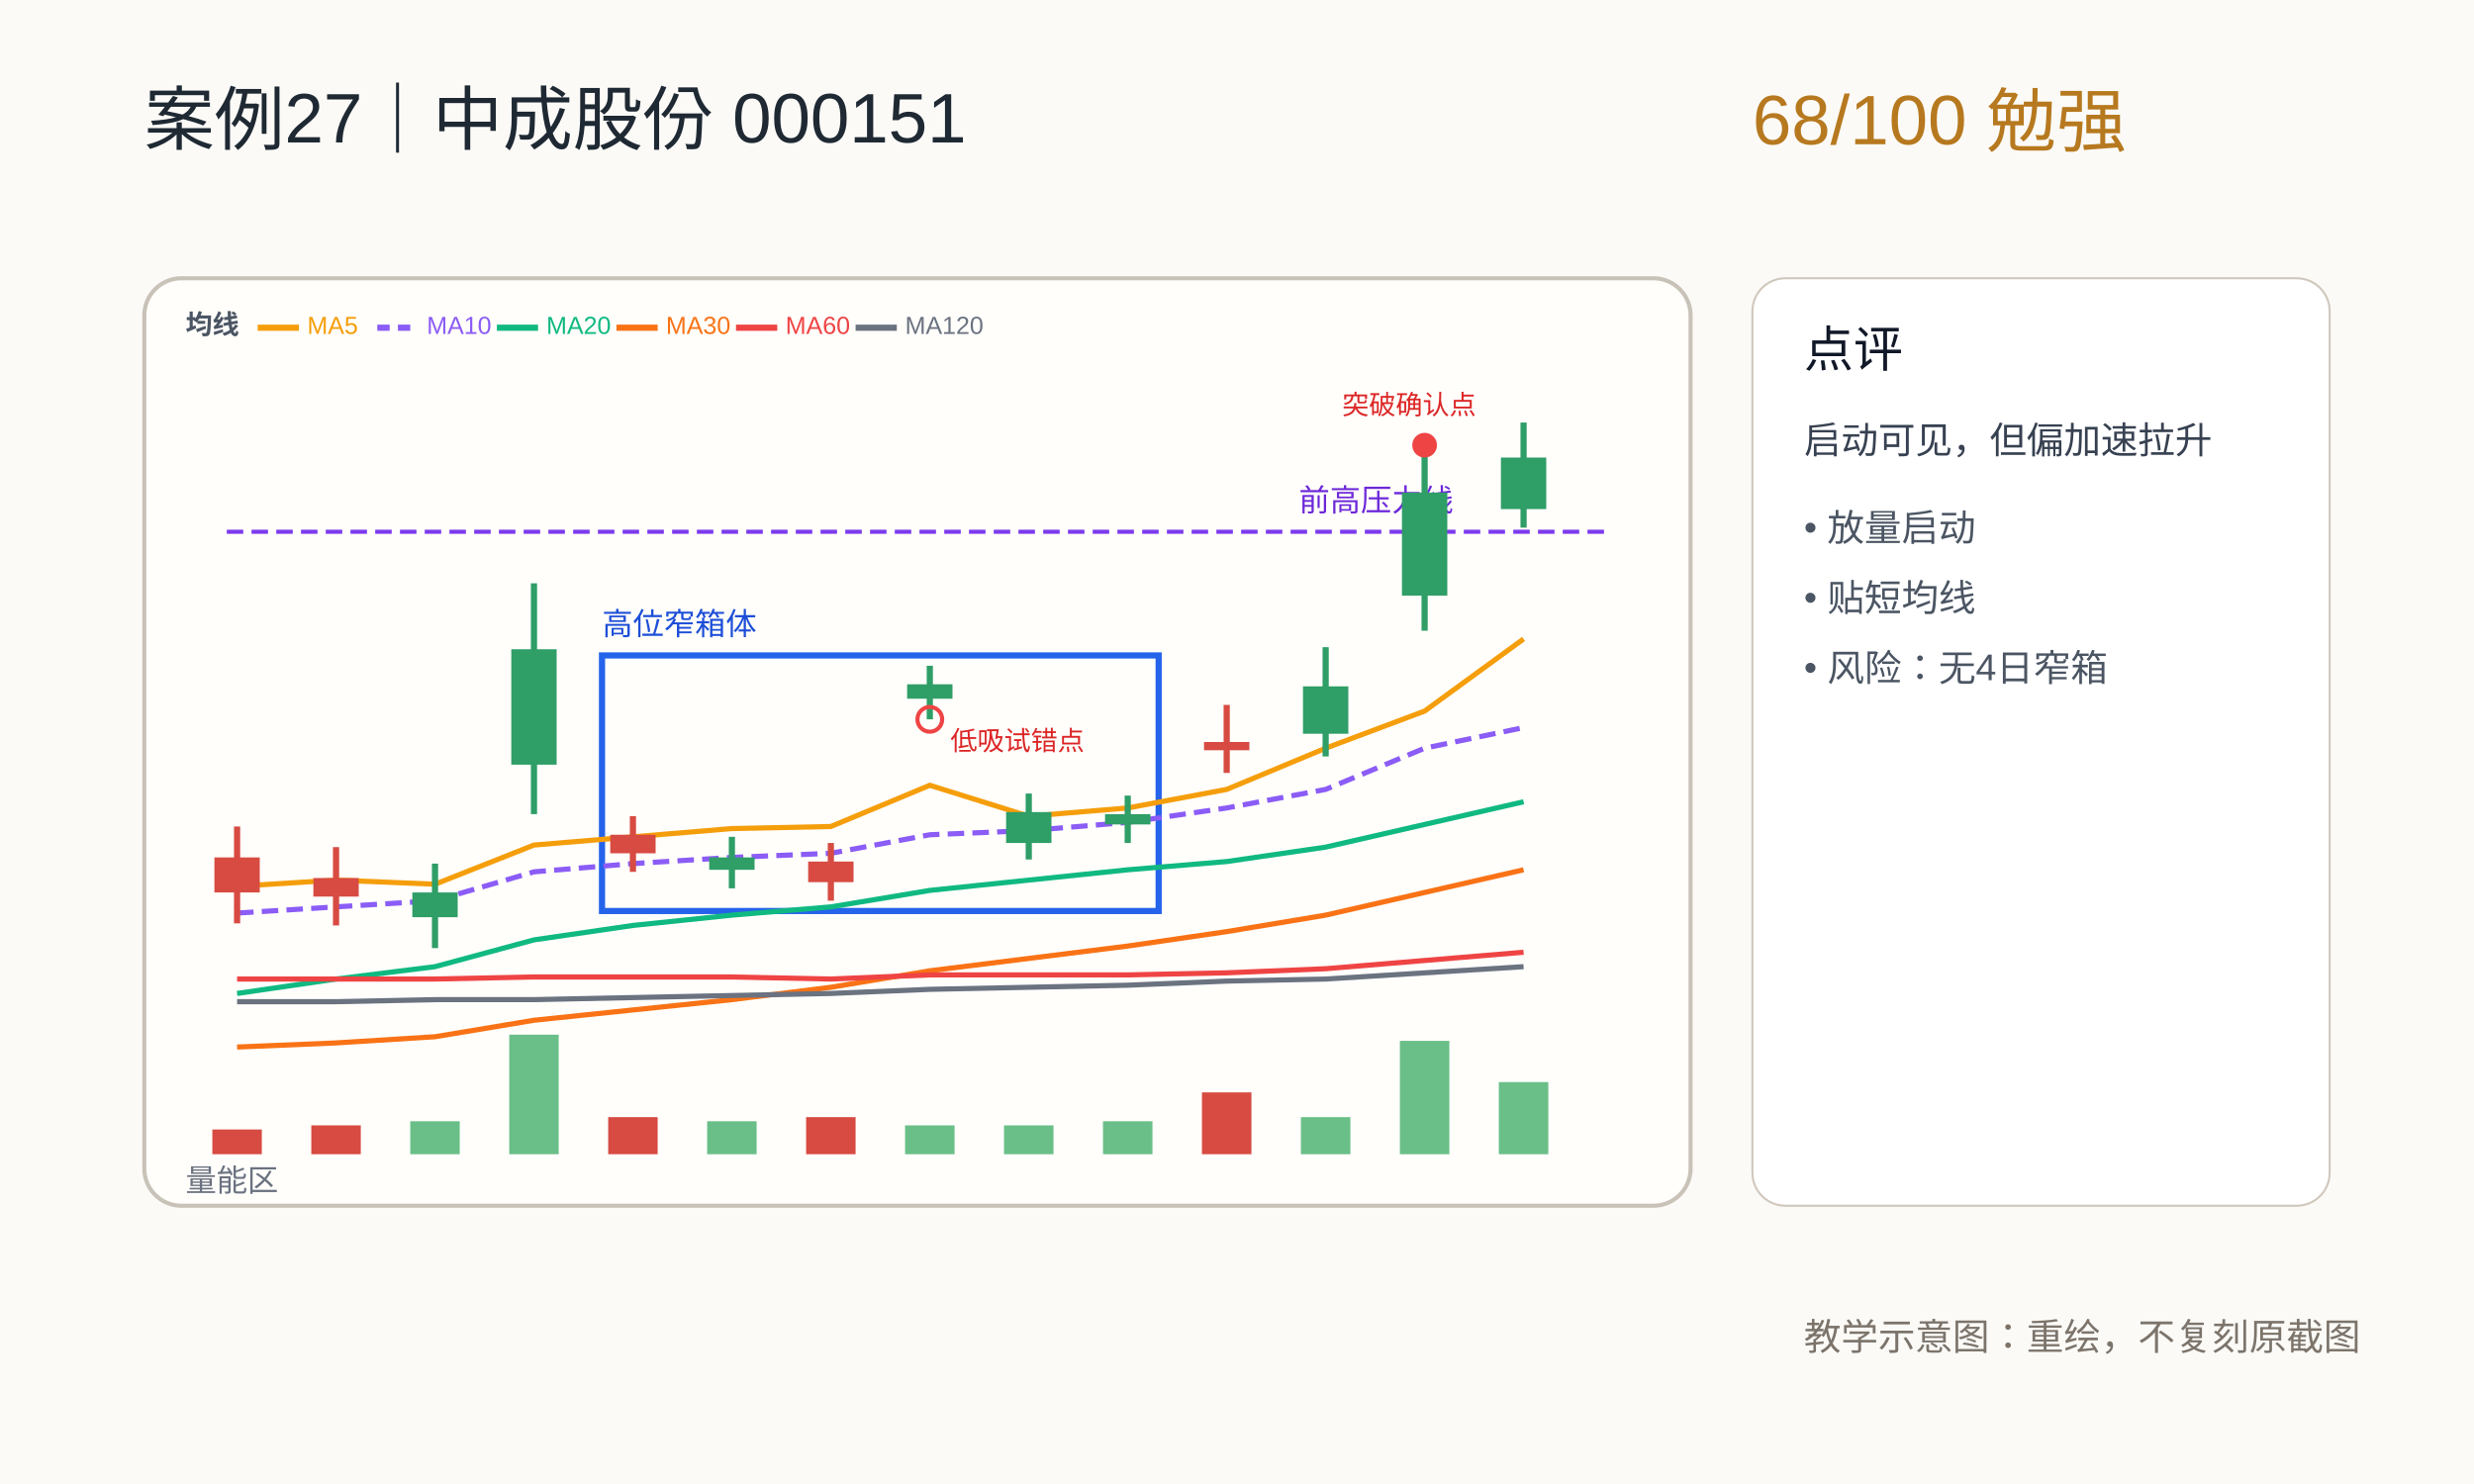
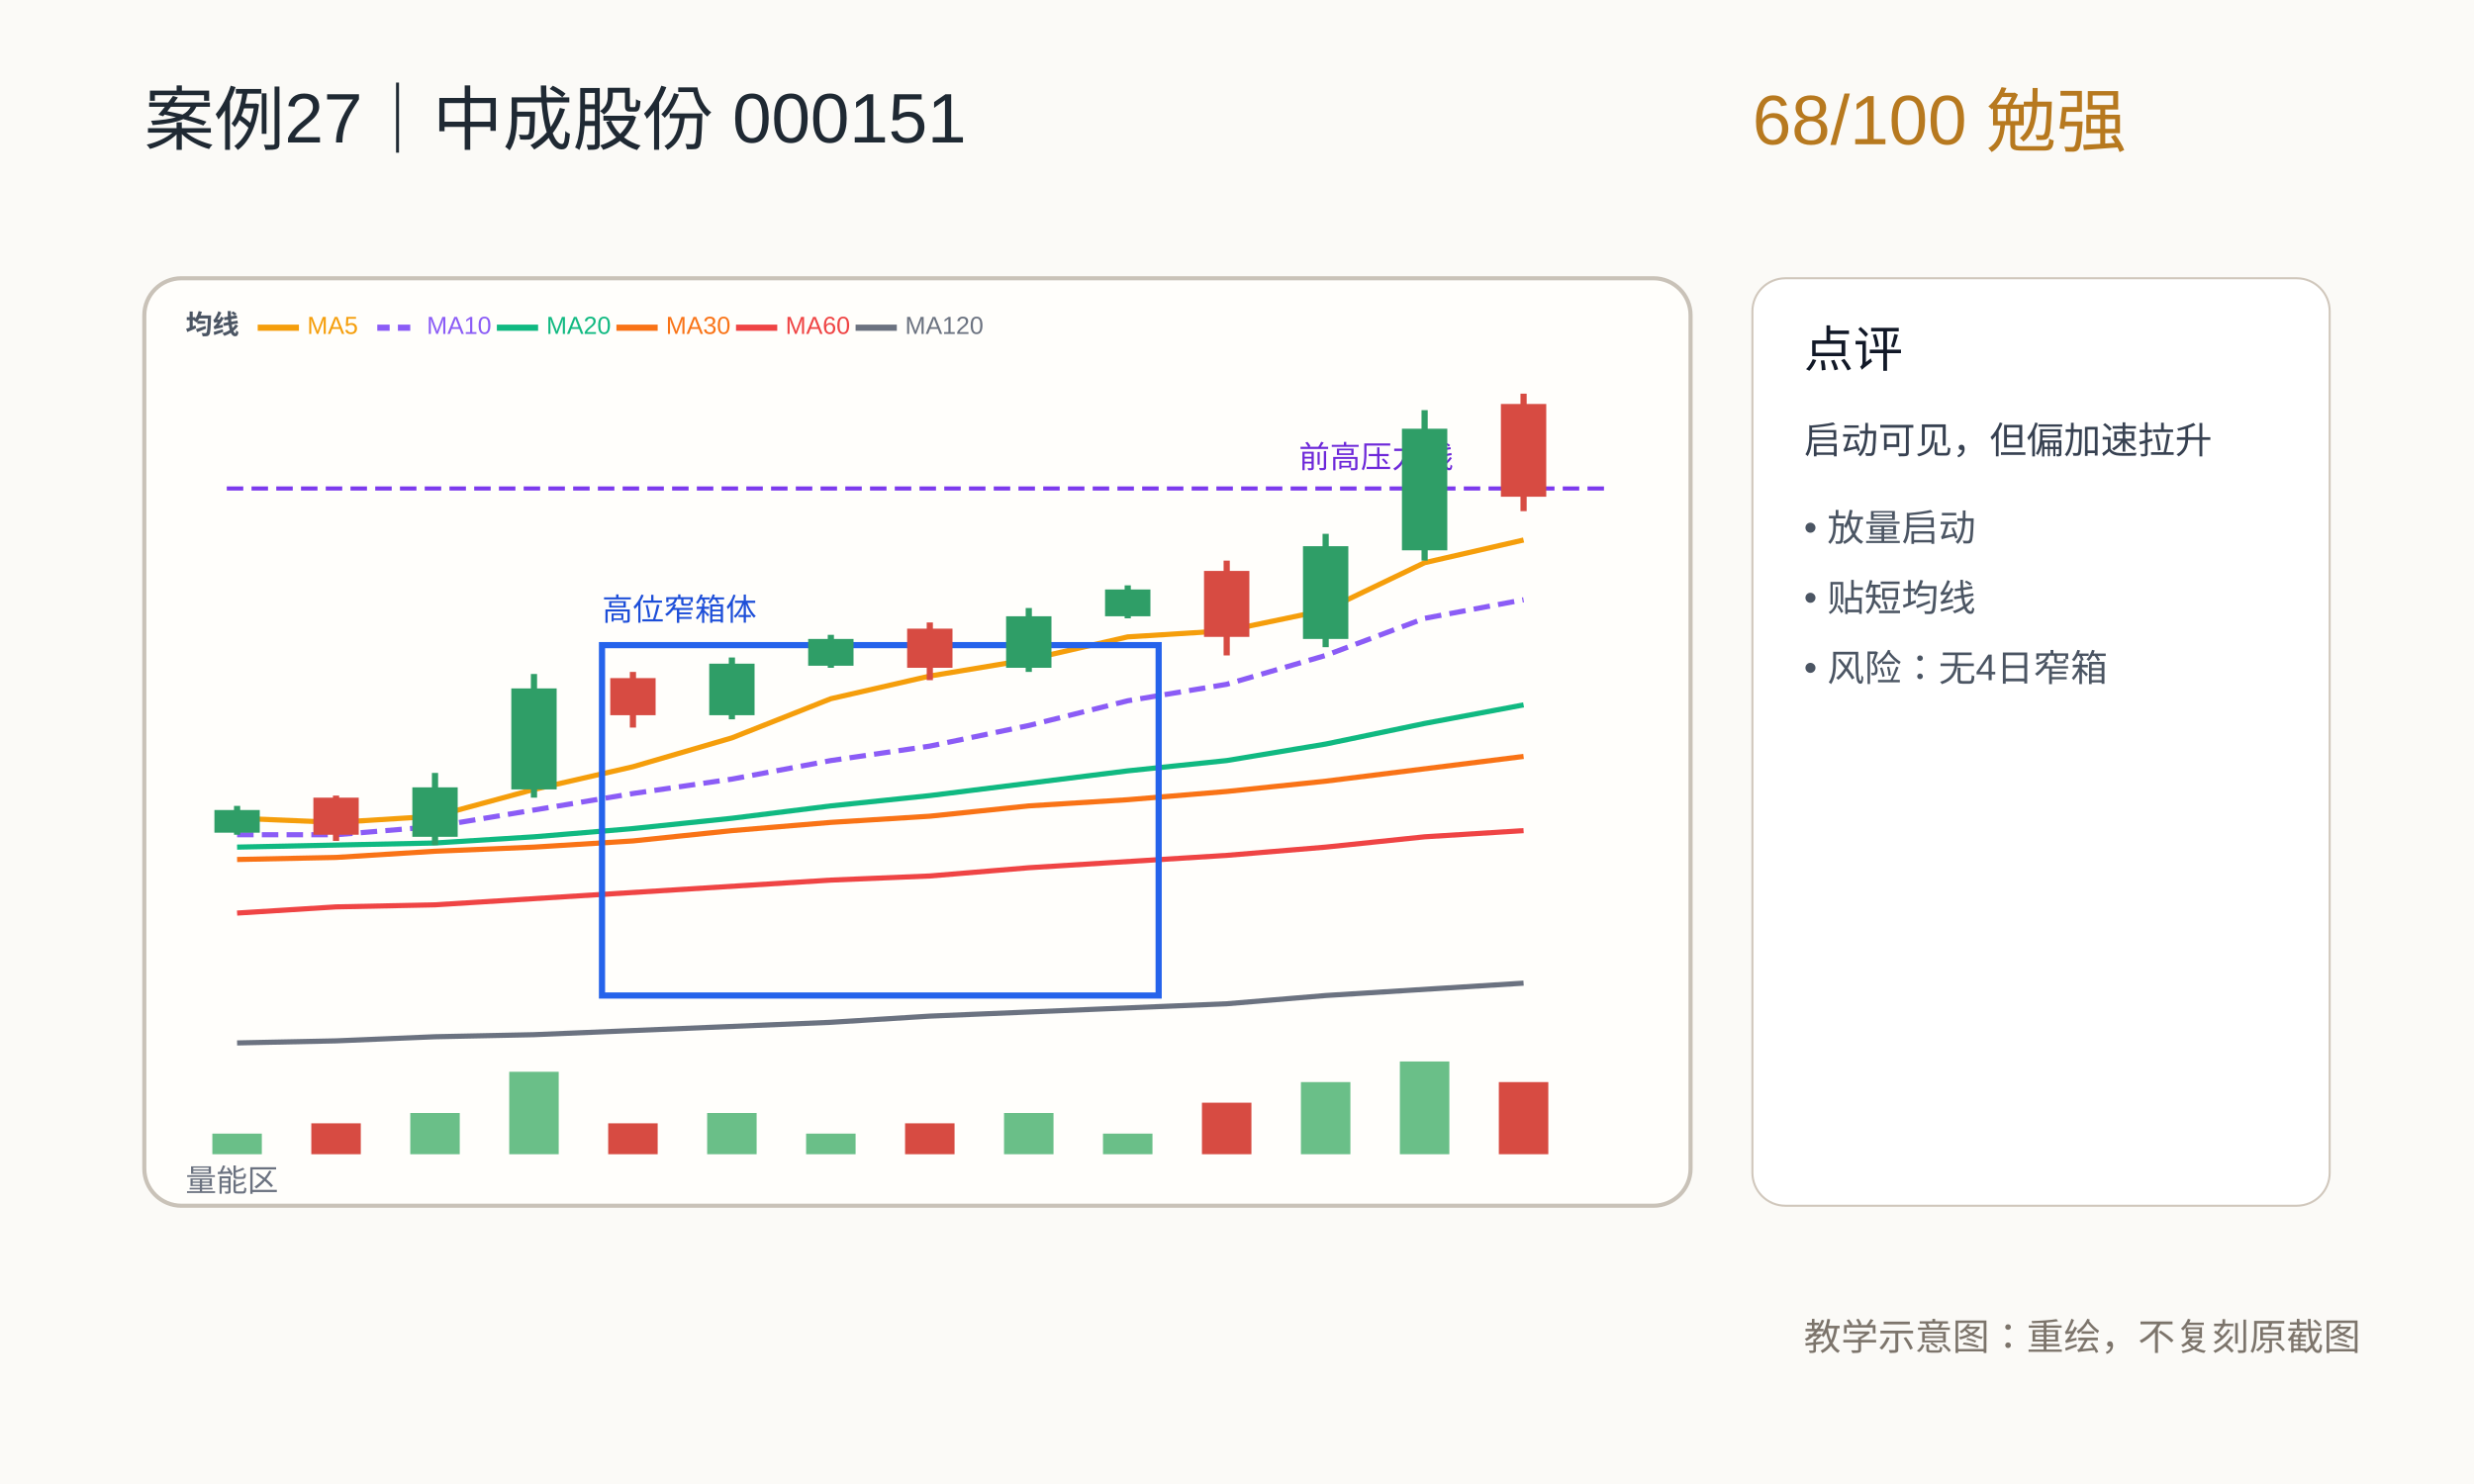
<svg xmlns="http://www.w3.org/2000/svg" width="1200" height="720" viewBox="0 0 1200 720">
  <rect width="1200" height="720" fill="#fbfaf7" />
  <rect x="70" y="135" width="750" height="450" rx="18" fill="#fffefb" stroke="#c9c2b8" stroke-width="2" />
  <text x="70" y="70" font-size="34" font-family="PingFang SC, Arial" fill="#1f2933">案例27｜中成股份 000151</text>
  <text x="850" y="70" font-size="34" font-family="PingFang SC, Arial" fill="#b7791f">68/100  勉强</text>
  <text x="90" y="162" font-size="13" font-family="PingFang SC, Arial" fill="#4b5563" font-weight="bold">均线</text>
  <line x1="125" y1="159" x2="145" y2="159" stroke="#f59e0b" stroke-width="3" />
  <text x="149" y="162" font-size="12" font-family="PingFang SC, Arial" fill="#f59e0b">MA5</text>
  <line x1="183" y1="159" x2="203" y2="159" stroke="#8b5cf6" stroke-width="3" stroke-dasharray="6,4" />
  <text x="207" y="162" font-size="12" font-family="PingFang SC, Arial" fill="#8b5cf6">MA10</text>
  <line x1="241" y1="159" x2="261" y2="159" stroke="#10b981" stroke-width="3" />
  <text x="265" y="162" font-size="12" font-family="PingFang SC, Arial" fill="#10b981">MA20</text>
  <line x1="299" y1="159" x2="319" y2="159" stroke="#f97316" stroke-width="3" />
  <text x="323" y="162" font-size="12" font-family="PingFang SC, Arial" fill="#f97316">MA30</text>
  <line x1="357" y1="159" x2="377" y2="159" stroke="#ef4444" stroke-width="3" />
  <text x="381" y="162" font-size="12" font-family="PingFang SC, Arial" fill="#ef4444">MA60</text>
  <line x1="415" y1="159" x2="435" y2="159" stroke="#6b7280" stroke-width="3" />
  <text x="439" y="162" font-size="12" font-family="PingFang SC, Arial" fill="#6b7280">MA120</text>
-   <line x1="110" y1="258" x2="780" y2="258" stroke="#7c3aed" stroke-width="2" stroke-dasharray="8,4" />
-   <text x="630" y="248" font-size="15" font-family="PingFang SC, Arial" fill="#6d28d9">前高压力线</text>
-   <rect x="292" y="318" width="270" height="124" fill="none" stroke="#2563eb" stroke-width="3" />
-   <text x="292" y="308" font-size="15" font-family="PingFang SC, Arial" fill="#1d4ed8">高位窄箱体</text>
-   <polyline points="115,430 163,427 211,429 259,410 307,406 355,402 403,401 451,381 499,396 547,392 595,383 643,363 691,345 739,310" fill="none" stroke="#f59e0b" stroke-width="2.5" />
-   <polyline points="115,443 163,440 211,437 259,423 307,419 355,416 403,414 451,405 499,403 547,399 595,392 643,383 691,363 739,353" fill="none" stroke="#8b5cf6" stroke-width="2.5" stroke-dasharray="8,4" />
-   <polyline points="115,482 163,475 211,469 259,456 307,449 355,444 403,440 451,432 499,427 547,422 595,418 643,411 691,400 739,389" fill="none" stroke="#10b981" stroke-width="2.5" />
-   <polyline points="115,508 163,506 211,503 259,495 307,490 355,485 403,479 451,471 499,465 547,459 595,452 643,444 691,433 739,422" fill="none" stroke="#f97316" stroke-width="2.5" />
-   <polyline points="115,475 163,475 211,475 259,474 307,474 355,474 403,475 451,473 499,473 547,473 595,472 643,470 691,466 739,462" fill="none" stroke="#ef4444" stroke-width="2.5" />
-   <polyline points="115,486 163,486 211,485 259,485 307,484 355,483 403,482 451,480 499,479 547,478 595,476 643,475 691,472 739,469" fill="none" stroke="#6b7280" stroke-width="2.5" />
-   <line x1="115" y1="401" x2="115" y2="448" stroke="#d74b42" stroke-width="3" />
-   <rect x="104" y="416" width="22" height="17" fill="#d74b42" />
-   <line x1="163" y1="411" x2="163" y2="449" stroke="#d74b42" stroke-width="3" />
-   <rect x="152" y="426" width="22" height="9" fill="#d74b42" />
-   <line x1="211" y1="419" x2="211" y2="460" stroke="#2f9e67" stroke-width="3" />
-   <rect x="200" y="433" width="22" height="12" fill="#2f9e67" />
-   <line x1="259" y1="283" x2="259" y2="395" stroke="#2f9e67" stroke-width="3" />
-   <rect x="248" y="315" width="22" height="56" fill="#2f9e67" />
-   <line x1="307" y1="396" x2="307" y2="423" stroke="#d74b42" stroke-width="3" />
-   <rect x="296" y="405" width="22" height="9" fill="#d74b42" />
-   <line x1="355" y1="406" x2="355" y2="431" stroke="#2f9e67" stroke-width="3" />
-   <rect x="344" y="416" width="22" height="6" fill="#2f9e67" />
-   <line x1="403" y1="409" x2="403" y2="437" stroke="#d74b42" stroke-width="3" />
-   <rect x="392" y="418" width="22" height="10" fill="#d74b42" />
-   <line x1="451" y1="323" x2="451" y2="349" stroke="#2f9e67" stroke-width="3" />
-   <rect x="440" y="332" width="22" height="7" fill="#2f9e67" />
-   <line x1="499" y1="385" x2="499" y2="417" stroke="#2f9e67" stroke-width="3" />
-   <rect x="488" y="394" width="22" height="15" fill="#2f9e67" />
-   <line x1="547" y1="386" x2="547" y2="409" stroke="#2f9e67" stroke-width="3" />
-   <rect x="536" y="395" width="22" height="5" fill="#2f9e67" />
-   <line x1="595" y1="342" x2="595" y2="375" stroke="#d74b42" stroke-width="3" />
-   <rect x="584" y="360" width="22" height="4" fill="#d74b42" />
-   <line x1="643" y1="314" x2="643" y2="367" stroke="#2f9e67" stroke-width="3" />
-   <rect x="632" y="333" width="22" height="23" fill="#2f9e67" />
-   <line x1="691" y1="216" x2="691" y2="306" stroke="#2f9e67" stroke-width="3" />
-   <rect x="680" y="239" width="22" height="50" fill="#2f9e67" />
-   <line x1="739" y1="205" x2="739" y2="256" stroke="#2f9e67" stroke-width="3" />
-   <rect x="728" y="222" width="22" height="25" fill="#2f9e67" />
-   <rect x="103" y="548" width="24" height="12" fill="#d74b42" />
-   <rect x="151" y="546" width="24" height="14" fill="#d74b42" />
-   <rect x="199" y="544" width="24" height="16" fill="#6abf88" />
-   <rect x="247" y="502" width="24" height="58" fill="#6abf88" />
-   <rect x="295" y="542" width="24" height="18" fill="#d74b42" />
-   <rect x="343" y="544" width="24" height="16" fill="#6abf88" />
-   <rect x="391" y="542" width="24" height="18" fill="#d74b42" />
-   <rect x="439" y="546" width="24" height="14" fill="#6abf88" />
-   <rect x="487" y="546" width="24" height="14" fill="#6abf88" />
-   <rect x="535" y="544" width="24" height="16" fill="#6abf88" />
-   <rect x="583" y="530" width="24" height="30" fill="#d74b42" />
-   <rect x="631" y="542" width="24" height="18" fill="#6abf88" />
-   <rect x="679" y="505" width="24" height="55" fill="#6abf88" />
-   <rect x="727" y="525" width="24" height="35" fill="#6abf88" />
+   <polyline points="115,397 163,399 211,396 259,383 307,372 355,358 403,339 451,328 499,320 547,309 595,306 643,296 691,273 739,262" fill="none" stroke="#f59e0b" stroke-width="2.5" />
+   <polyline points="115,405 163,405 211,401 259,393 307,385 355,378 403,369 451,362 499,352 547,340 595,332 643,318 691,300 739,291" fill="none" stroke="#8b5cf6" stroke-width="2.5" stroke-dasharray="8,4" />
+   <polyline points="115,411 163,410 211,409 259,406 307,402 355,397 403,391 451,386 499,380 547,374 595,369 643,361 691,351 739,342" fill="none" stroke="#10b981" stroke-width="2.5" />
+   <polyline points="115,417 163,416 211,413 259,411 307,408 355,403 403,399 451,396 499,391 547,388 595,384 643,379 691,373 739,367" fill="none" stroke="#f97316" stroke-width="2.5" />
+   <polyline points="115,443 163,440 211,439 259,436 307,433 355,430 403,427 451,425 499,421 547,418 595,415 643,411 691,406 739,403" fill="none" stroke="#ef4444" stroke-width="2.5" />
+   <polyline points="115,506 163,505 211,503 259,502 307,500 355,498 403,496 451,493 499,491 547,489 595,487 643,483 691,480 739,477" fill="none" stroke="#6b7280" stroke-width="2.5" />
+   <line x1="110" y1="237" x2="780" y2="237" stroke="#7c3aed" stroke-width="2" stroke-dasharray="8,4" />
+   <text x="630" y="227" font-size="15" font-family="PingFang SC, Arial" fill="#6d28d9">前高压力线</text>
+   <rect x="292" y="313" width="270" height="170" fill="none" stroke="#2563eb" stroke-width="3" />
+   <text x="292" y="301" font-size="15" font-family="PingFang SC, Arial" fill="#1d4ed8">高位窄箱体</text>
+   <line x1="115" y1="391" x2="115" y2="405" stroke="#2f9e67" stroke-width="3" />
+   <rect x="104" y="393" width="22" height="11" fill="#2f9e67" />
+   <line x1="163" y1="386" x2="163" y2="408" stroke="#d74b42" stroke-width="3" />
+   <rect x="152" y="387" width="22" height="18" fill="#d74b42" />
+   <line x1="211" y1="375" x2="211" y2="410" stroke="#2f9e67" stroke-width="3" />
+   <rect x="200" y="382" width="22" height="24" fill="#2f9e67" />
+   <line x1="259" y1="327" x2="259" y2="387" stroke="#2f9e67" stroke-width="3" />
+   <rect x="248" y="334" width="22" height="49" fill="#2f9e67" />
+   <line x1="307" y1="326" x2="307" y2="353" stroke="#d74b42" stroke-width="3" />
+   <rect x="296" y="329" width="22" height="18" fill="#d74b42" />
+   <line x1="355" y1="319" x2="355" y2="349" stroke="#2f9e67" stroke-width="3" />
+   <rect x="344" y="322" width="22" height="25" fill="#2f9e67" />
+   <line x1="403" y1="308" x2="403" y2="324" stroke="#2f9e67" stroke-width="3" />
+   <rect x="392" y="310" width="22" height="13" fill="#2f9e67" />
+   <line x1="451" y1="302" x2="451" y2="330" stroke="#d74b42" stroke-width="3" />
+   <rect x="440" y="305" width="22" height="19" fill="#d74b42" />
+   <line x1="499" y1="295" x2="499" y2="326" stroke="#2f9e67" stroke-width="3" />
+   <rect x="488" y="299" width="22" height="25" fill="#2f9e67" />
+   <line x1="547" y1="284" x2="547" y2="300" stroke="#2f9e67" stroke-width="3" />
+   <rect x="536" y="286" width="22" height="13" fill="#2f9e67" />
+   <line x1="595" y1="272" x2="595" y2="318" stroke="#d74b42" stroke-width="3" />
+   <rect x="584" y="277" width="22" height="32" fill="#d74b42" />
+   <line x1="643" y1="259" x2="643" y2="314" stroke="#2f9e67" stroke-width="3" />
+   <rect x="632" y="265" width="22" height="45" fill="#2f9e67" />
+   <line x1="691" y1="199" x2="691" y2="272" stroke="#2f9e67" stroke-width="3" />
+   <rect x="680" y="208" width="22" height="59" fill="#2f9e67" />
+   <line x1="739" y1="191" x2="739" y2="248" stroke="#d74b42" stroke-width="3" />
+   <rect x="728" y="196" width="22" height="45" fill="#d74b42" />
+   <rect x="103" y="550" width="24" height="10" fill="#6abf88" />
+   <rect x="151" y="545" width="24" height="15" fill="#d74b42" />
+   <rect x="199" y="540" width="24" height="20" fill="#6abf88" />
+   <rect x="247" y="520" width="24" height="40" fill="#6abf88" />
+   <rect x="295" y="545" width="24" height="15" fill="#d74b42" />
+   <rect x="343" y="540" width="24" height="20" fill="#6abf88" />
+   <rect x="391" y="550" width="24" height="10" fill="#6abf88" />
+   <rect x="439" y="545" width="24" height="15" fill="#d74b42" />
+   <rect x="487" y="540" width="24" height="20" fill="#6abf88" />
+   <rect x="535" y="550" width="24" height="10" fill="#6abf88" />
+   <rect x="583" y="535" width="24" height="25" fill="#d74b42" />
+   <rect x="631" y="525" width="24" height="35" fill="#6abf88" />
+   <rect x="679" y="515" width="24" height="45" fill="#6abf88" />
+   <rect x="727" y="525" width="24" height="35" fill="#d74b42" />
  <text x="90" y="578" font-size="15" font-family="PingFang SC, Arial" fill="#6b7280">量能区</text>
-   <circle cx="451" cy="349" r="6" fill="none" stroke="#ef4444" stroke-width="2" />
-   <text x="461" y="364" font-size="13" font-family="PingFang SC, Arial" fill="#dc2626">低吸试错点</text>
-   <circle cx="691" cy="216" r="6" fill="#ef4444" stroke="none" />
-   <text x="651" y="201" font-size="13" font-family="PingFang SC, Arial" fill="#dc2626">突破确认点</text>
  <rect x="850" y="135" width="280" height="450" rx="16" fill="#ffffff" stroke="#d0c7bc" />
  <text x="875" y="178" font-size="24" font-family="PingFang SC, Arial" fill="#111827">点评</text>
  <text x="875" y="220" font-size="18" font-family="PingFang SC, Arial" fill="#374151">启动可见，但偏加速拉升</text>
  <text x="875" y="262" font-size="18" font-family="PingFang SC, Arial" fill="#4b5563">• 放量启动</text>
  <text x="875" y="296" font-size="18" font-family="PingFang SC, Arial" fill="#4b5563">• 贴短均线</text>
  <text x="875" y="330" font-size="18" font-family="PingFang SC, Arial" fill="#4b5563">• 风险：无4日窄箱</text>
  <text x="875" y="655" font-size="18" font-family="PingFang SC, Arial" fill="#7c746b">教学示意图：重绘，不复刻原截图</text>
</svg>
